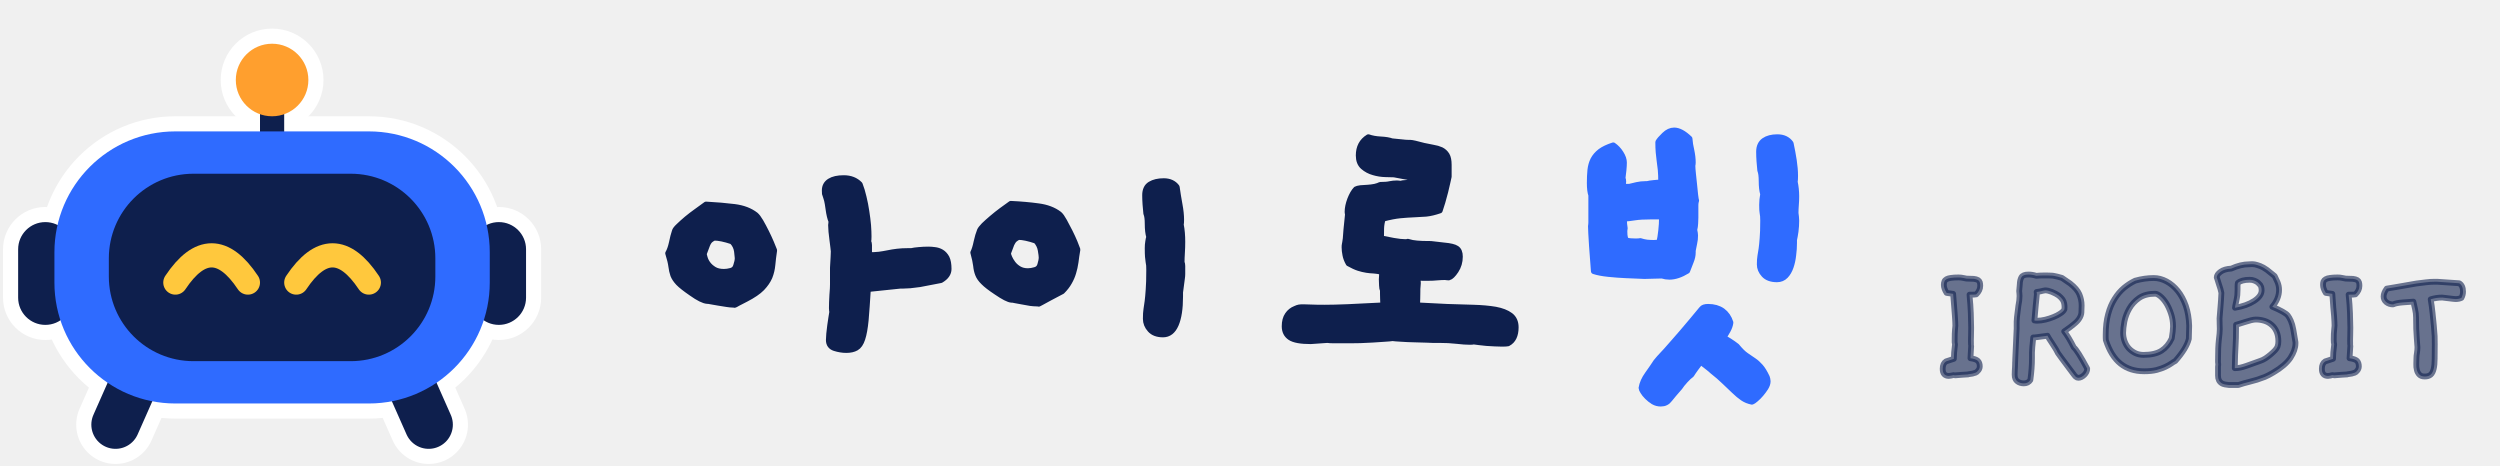
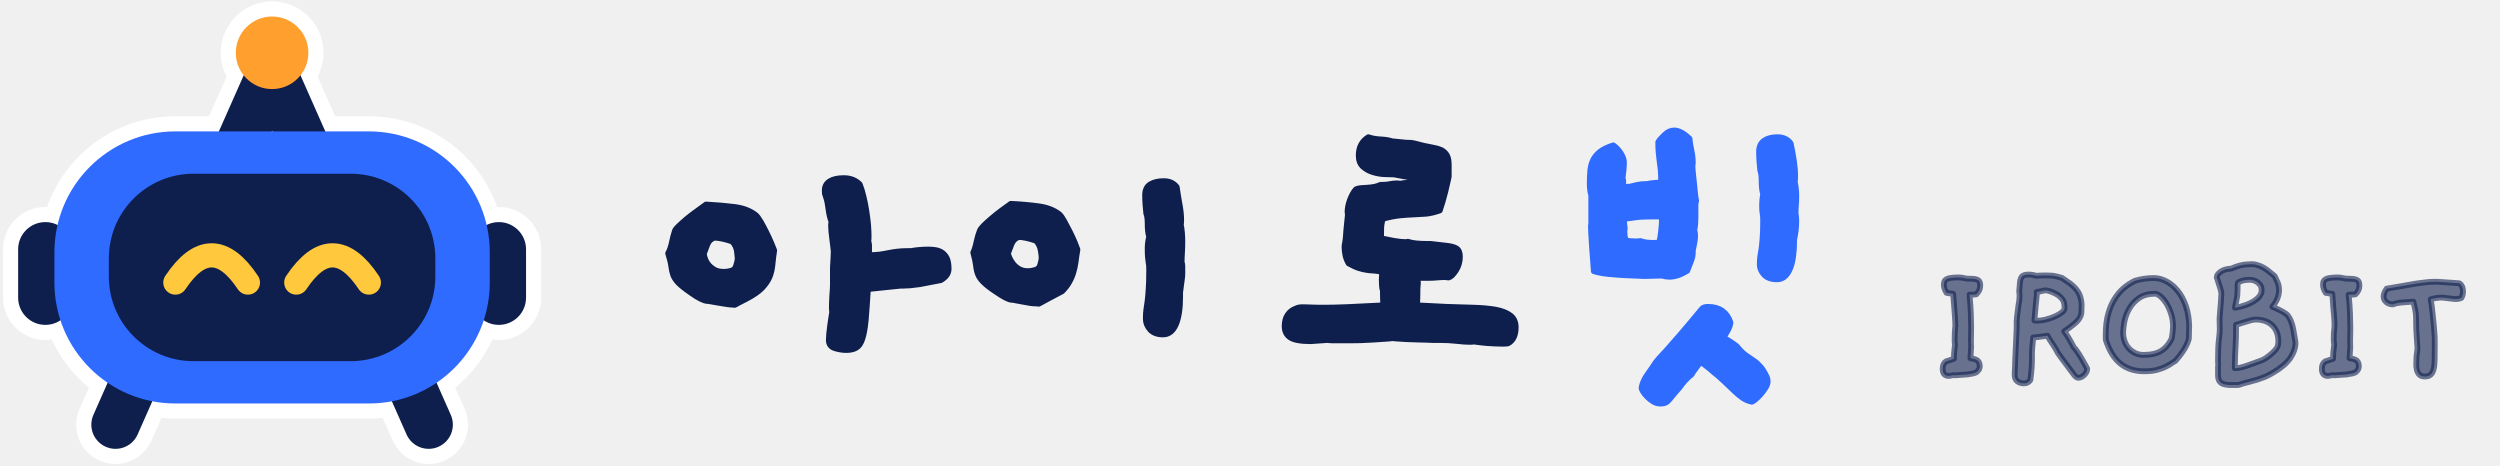
<svg xmlns="http://www.w3.org/2000/svg" viewBox="0 0 215 40" role="img" aria-label="아이로빗">
  <view id="wordmark" viewBox="55 0 159 40" preserveAspectRatio="xMinYMid meet" />
  <view id="symbol" viewBox="0 0 48 40" preserveAspectRatio="xMidYMid meet" />
  <g transform="translate(0 10) scale(0.26) translate(-10 -57)">
    <g stroke="#FFFFFF" stroke-width="10" fill="#FFFFFF" stroke-linejoin="round">
-       <line x1="100" y1="45" x2="100" y2="64" />
-       <circle cx="100" cy="45" r="12" />
+       <circle cx="100" cy="36" r="12" />
      <rect x="16" y="92" width="18" height="34" rx="9" />
      <rect x="166" y="92" width="18" height="34" rx="9" />
      <rect x="28" y="62" width="144" height="90" rx="40" />
    </g>
-     <line x1="61.05" y1="130" x2="48.21" y2="159" stroke="#FFFFFF" stroke-width="26" stroke-linecap="round" />
-     <line x1="138.95" y1="130" x2="151.79" y2="159" stroke="#FFFFFF" stroke-width="26" stroke-linecap="round" />
-     <line x1="61.05" y1="130" x2="48.21" y2="159" stroke="#0E1F4D" stroke-width="16" stroke-linecap="round" />
-     <line x1="138.95" y1="130" x2="151.79" y2="159" stroke="#0E1F4D" stroke-width="16" stroke-linecap="round" />
-     <line x1="100" y1="45" x2="100" y2="64" stroke="#0E1F4D" stroke-width="8" stroke-linecap="round" />
-     <circle cx="100" cy="45" r="12" fill="#FF9F2E" />
+     <line x1="100" y1="42" x2="48.21" y2="159" stroke="#FFFFFF" stroke-width="26" stroke-linecap="round" />
+     <line x1="100" y1="42" x2="151.79" y2="159" stroke="#FFFFFF" stroke-width="26" stroke-linecap="round" />
+     <line x1="100" y1="42" x2="48.21" y2="159" stroke="#0E1F4D" stroke-width="16" stroke-linecap="round" />
+     <line x1="100" y1="42" x2="151.79" y2="159" stroke="#0E1F4D" stroke-width="16" stroke-linecap="round" />
+     <circle cx="100" cy="36" r="12" fill="#FF9F2E" />
    <rect x="16" y="92" width="18" height="34" rx="9" fill="#0E1F4D" />
    <rect x="166" y="92" width="18" height="34" rx="9" fill="#0E1F4D" />
    <rect x="28" y="62" width="144" height="90" rx="40" fill="#2F6BFF" />
    <rect x="46" y="76" width="108" height="62" rx="28" fill="#0E1F4D" />
    <path d="M68 112 Q80 94 92 112" stroke="#FFC83D" stroke-width="8" fill="none" stroke-linecap="round" />
    <path d="M108 112 Q120 94 132 112" stroke="#FFC83D" stroke-width="8" fill="none" stroke-linecap="round" />
  </g>
  <path d="M79.09 24.44L80.91 24.09Q81.58 23.70 81.58 23.13L81.58 23.13Q81.58 22.52 81.41 22.18Q81.23 21.85 80.96 21.69Q80.69 21.53 80.38 21.50Q80.08 21.46 79.86 21.46L79.86 21.46Q79.41 21.46 79.02 21.50Q78.64 21.53 78.38 21.59L78.38 21.59L78.10 21.59Q77.58 21.59 77.17 21.64Q76.75 21.69 76.37 21.77Q75.98 21.85 75.60 21.90Q75.22 21.94 74.74 21.94L74.74 21.94L74.74 21.43Q74.74 21.24 74.74 21.08Q74.74 20.92 74.67 20.76L74.67 20.76Q74.70 20.66 74.70 20.34L74.70 20.34Q74.70 19.96 74.66 19.38Q74.61 18.81 74.51 18.18Q74.42 17.56 74.27 16.95Q74.13 16.34 73.94 15.86L73.94 15.86Q73.42 15.32 72.56 15.32L72.56 15.32Q71.79 15.32 71.36 15.59Q70.93 15.86 70.93 16.38L70.93 16.38Q70.93 16.57 70.94 16.65Q70.96 16.73 71.01 16.86Q71.06 16.98 71.12 17.22Q71.18 17.46 71.25 17.98L71.25 17.98Q71.34 18.65 71.50 19.03L71.50 19.03Q71.50 19.10 71.49 19.18Q71.47 19.26 71.47 19.35L71.47 19.35Q71.47 19.58 71.50 19.91Q71.54 20.25 71.58 20.60Q71.63 20.95 71.66 21.24Q71.70 21.53 71.70 21.62L71.70 21.62Q71.70 21.82 71.68 22.15Q71.66 22.49 71.63 23.03L71.63 23.03L71.63 24.34L71.63 24.47Q71.63 24.57 71.62 24.81Q71.60 25.05 71.58 25.37Q71.57 25.69 71.55 25.99Q71.54 26.30 71.54 26.49L71.54 26.49Q71.54 26.58 71.55 26.68Q71.57 26.78 71.57 26.84L71.57 26.84Q71.54 27 71.49 27.34Q71.44 27.67 71.39 28.02Q71.34 28.38 71.31 28.71Q71.28 29.05 71.28 29.24L71.28 29.24Q71.28 29.78 71.79 29.94Q72.30 30.10 72.78 30.10L72.78 30.10Q73.30 30.10 73.63 29.91Q73.97 29.72 74.16 29.14Q74.35 28.57 74.45 27.54Q74.54 26.52 74.64 24.86L74.64 24.86L77.42 24.57L77.65 24.57Q77.90 24.57 78.27 24.54Q78.64 24.50 79.09 24.44L79.09 24.44ZM66.58 21.53L66.58 21.53Q66.51 21.34 66.32 20.89Q66.13 20.44 65.89 19.96Q65.65 19.48 65.41 19.06Q65.17 18.65 64.98 18.49L64.98 18.49Q64.27 17.94 63.17 17.80Q62.06 17.66 60.72 17.59L60.72 17.59Q60.37 17.85 59.92 18.17Q59.47 18.49 59.07 18.82Q58.67 19.16 58.37 19.45Q58.06 19.74 58.03 19.90L58.03 19.90Q57.90 20.28 57.78 20.87Q57.65 21.46 57.46 21.78L57.46 21.78Q57.68 22.49 57.73 22.90Q57.78 23.32 57.90 23.66Q58.03 23.99 58.35 24.33Q58.67 24.66 59.47 25.21L59.47 25.21Q60.37 25.85 60.82 25.88L60.82 25.88L60.88 25.88Q60.91 25.88 61.18 25.93Q61.46 25.98 61.81 26.04Q62.16 26.10 62.50 26.15Q62.83 26.20 62.99 26.20L62.99 26.20Q63.15 26.20 63.17 26.22Q63.18 26.23 63.23 26.20Q63.28 26.17 63.46 26.07Q63.63 25.98 64.14 25.72L64.14 25.72Q65.07 25.24 65.52 24.78Q65.97 24.31 66.18 23.82Q66.38 23.32 66.43 22.76Q66.48 22.20 66.58 21.53ZM63.31 22.84L63.31 22.84Q63.22 23.19 62.88 23.29Q62.54 23.38 62.26 23.38L62.26 23.38Q61.74 23.38 61.41 23.18Q61.07 22.97 60.88 22.71Q60.69 22.46 60.61 22.18Q60.53 21.91 60.53 21.82L60.53 21.82L60.82 21.05Q60.94 20.76 61.10 20.63Q61.26 20.50 61.42 20.44L61.42 20.44Q62.00 20.44 62.96 20.76L62.96 20.76Q63.31 21.11 63.38 21.61Q63.44 22.10 63.44 22.20L63.44 22.20Q63.44 22.46 63.31 22.84Z" fill="#0E1F4D" stroke="#0E1F4D" stroke-width="0.5" stroke-linejoin="round" />
  <path d="M101.62 22.55L101.62 22.55Q101.62 22.20 101.65 21.74Q101.68 21.27 101.68 20.79L101.68 20.79Q101.68 20.41 101.65 20.04Q101.62 19.67 101.55 19.32L101.55 19.32Q101.58 19.19 101.58 18.90L101.58 18.90Q101.58 18.33 101.44 17.58Q101.30 16.82 101.20 16.09L101.20 16.09Q100.82 15.58 100.08 15.58L100.08 15.58Q99.38 15.58 98.93 15.85Q98.48 16.12 98.48 16.79L98.48 16.79Q98.48 17.14 98.51 17.58Q98.54 18.01 98.58 18.36L98.58 18.36Q98.70 18.62 98.70 19.27Q98.70 19.93 98.83 20.38L98.83 20.38Q98.77 20.57 98.74 20.81Q98.70 21.05 98.70 21.34L98.70 21.34Q98.70 21.82 98.72 22.07Q98.74 22.33 98.77 22.50Q98.80 22.68 98.82 22.82Q98.83 22.97 98.83 23.22L98.83 23.22Q98.83 24.31 98.78 24.92Q98.74 25.53 98.69 25.91Q98.64 26.30 98.59 26.60Q98.54 26.90 98.54 27.42L98.54 27.42Q98.54 27.93 98.91 28.34Q99.28 28.76 100.02 28.76L100.02 28.76Q100.75 28.76 101.12 27.91Q101.49 27.06 101.49 25.50L101.49 25.50L101.49 25.14L101.65 23.93Q101.68 23.74 101.68 23.56Q101.68 23.38 101.68 23.22L101.68 23.22Q101.68 23.03 101.68 22.87Q101.68 22.71 101.62 22.55ZM92.66 21.46L92.66 21.46Q92.59 21.27 92.42 20.84Q92.24 20.41 92 19.93Q91.76 19.45 91.52 19.02Q91.28 18.58 91.09 18.42L91.09 18.42Q90.38 17.88 89.30 17.74Q88.21 17.59 86.93 17.53L86.93 17.53Q86.58 17.78 86.14 18.10Q85.71 18.42 85.31 18.76Q84.91 19.10 84.62 19.38Q84.34 19.67 84.27 19.83L84.27 19.83Q84.11 20.22 83.98 20.81Q83.86 21.40 83.70 21.72L83.70 21.72Q83.89 22.42 83.94 22.84Q83.98 23.26 84.11 23.59Q84.24 23.93 84.58 24.26Q84.91 24.60 85.68 25.11L85.68 25.11Q86.61 25.75 86.99 25.78L86.99 25.78L87.06 25.78Q87.09 25.78 87.34 25.83Q87.60 25.88 87.94 25.94Q88.27 26.01 88.61 26.06Q88.94 26.10 89.14 26.10L89.14 26.10Q89.30 26.10 89.31 26.12Q89.33 26.14 89.38 26.10Q89.42 26.07 89.60 25.98Q89.78 25.88 90.26 25.62L90.26 25.62L91.34 25.05Q91.73 24.66 91.95 24.26Q92.18 23.86 92.30 23.45Q92.43 23.03 92.50 22.54Q92.56 22.04 92.66 21.46ZM89.46 22.78L89.46 22.78Q89.36 23.13 89.02 23.22Q88.69 23.32 88.40 23.32L88.40 23.32Q87.95 23.32 87.63 23.13Q87.31 22.94 87.10 22.66Q86.90 22.39 86.80 22.15Q86.70 21.91 86.70 21.82L86.70 21.82L86.70 21.75L86.99 20.98Q87.12 20.70 87.28 20.57Q87.44 20.44 87.60 20.38L87.60 20.38Q88.14 20.38 89.10 20.70L89.10 20.70Q89.42 21.05 89.50 21.51Q89.58 21.98 89.58 22.14L89.58 22.14Q89.58 22.39 89.46 22.78Z" fill="#0E1F4D" stroke="#0E1F4D" stroke-width="0.5" stroke-linejoin="round" />
  <path d="M129.68 29.53L129.68 29.53Q130.35 29.18 130.35 28.15L130.35 28.15Q130.35 27.48 129.89 27.13Q129.42 26.78 128.61 26.63Q127.79 26.49 126.72 26.46Q125.65 26.42 124.43 26.39L124.43 26.39L121.87 26.26Q121.87 25.98 121.89 25.66Q121.90 25.34 121.90 25.08L121.90 25.08L121.90 24.86Q121.90 24.73 121.92 24.60Q121.94 24.47 121.94 24.34L121.94 24.34Q121.94 24.22 121.92 24.10Q121.90 23.99 121.90 23.86L121.90 23.86Q122.16 23.90 122.37 23.90Q122.58 23.90 122.77 23.90L122.77 23.90Q123.25 23.90 123.62 23.86Q123.98 23.83 124.27 23.83L124.27 23.83Q124.34 23.83 124.43 23.85Q124.53 23.86 124.59 23.86L124.59 23.86Q124.85 23.80 125.20 23.27Q125.55 22.74 125.55 22.07L125.55 22.07Q125.55 21.56 125.26 21.37Q124.98 21.18 124.18 21.11L124.18 21.11L123.06 20.98Q122.61 20.98 122.34 20.97Q122.06 20.95 121.86 20.94Q121.65 20.92 121.47 20.89Q121.30 20.86 121.07 20.79L121.07 20.79Q121.01 20.82 120.85 20.82L120.85 20.82Q120.46 20.82 119.84 20.71Q119.22 20.60 118.77 20.50L118.77 20.50Q118.77 20.12 118.78 19.64Q118.80 19.16 118.93 18.81L118.93 18.81Q119.79 18.58 120.43 18.52Q121.07 18.46 121.60 18.44Q122.13 18.42 122.64 18.38Q123.15 18.33 123.82 18.10L123.82 18.10Q123.92 17.82 124.05 17.38Q124.18 16.95 124.29 16.50Q124.40 16.06 124.48 15.69Q124.56 15.32 124.59 15.19L124.59 15.19L124.59 14.17Q124.59 13.62 124.42 13.34Q124.24 13.05 123.94 12.90Q123.63 12.76 123.25 12.70Q122.86 12.63 122.45 12.54L122.45 12.54Q121.49 12.28 121.30 12.28L121.30 12.28L121.17 12.28Q120.91 12.28 120.51 12.23Q120.11 12.18 119.70 12.15L119.70 12.15Q119.34 12.02 118.74 11.99Q118.13 11.96 117.68 11.80L117.68 11.80Q116.85 12.31 116.85 13.37L116.85 13.37Q116.85 14.01 117.23 14.34Q117.62 14.68 118.13 14.82Q118.64 14.97 119.14 14.98Q119.63 15 119.89 15L119.89 15Q120.11 15.03 120.58 15.13Q121.04 15.22 121.46 15.29L121.46 15.29Q121.39 15.54 121.30 15.62Q121.20 15.70 121.09 15.72Q120.98 15.74 120.82 15.74Q120.66 15.74 120.46 15.80L120.46 15.80Q120.37 15.80 120.29 15.78Q120.21 15.77 120.14 15.77L120.14 15.77Q119.82 15.77 119.54 15.83Q119.25 15.90 118.70 15.90L118.70 15.90Q118.54 15.99 118.24 16.06Q117.94 16.12 117.62 16.14Q117.30 16.15 117.01 16.18Q116.72 16.22 116.62 16.28L116.62 16.28Q116.34 16.57 116.11 17.16Q115.89 17.75 115.89 18.23L115.89 18.23Q115.89 18.30 115.90 18.34Q115.92 18.39 115.92 18.46L115.92 18.46L115.79 19.74Q115.76 20.28 115.73 20.52Q115.70 20.76 115.68 20.86Q115.66 20.95 115.65 21.02Q115.63 21.08 115.63 21.27L115.63 21.27Q115.63 21.56 115.70 21.91Q115.76 22.26 115.98 22.65L115.98 22.65Q116.50 22.94 116.85 23.05Q117.20 23.16 117.52 23.21Q117.84 23.26 118.14 23.27Q118.45 23.29 118.86 23.38L118.86 23.38Q118.86 23.54 118.85 23.70Q118.83 23.86 118.83 24.02L118.83 24.02Q118.83 24.28 118.85 24.55Q118.86 24.82 118.93 24.98L118.93 24.98L118.93 25.24Q118.93 25.46 118.94 25.70Q118.96 25.94 118.96 26.26L118.96 26.26Q117.14 26.36 115.92 26.41Q114.70 26.46 113.94 26.46Q113.17 26.46 112.75 26.44Q112.34 26.42 112.10 26.42Q111.86 26.42 111.73 26.44Q111.60 26.46 111.41 26.55L111.41 26.55Q110.99 26.71 110.74 27.08Q110.48 27.45 110.48 28.06L110.48 28.06Q110.48 28.70 110.96 29.02Q111.44 29.34 112.72 29.34L112.72 29.34L114.16 29.24Q114.35 29.27 114.58 29.27Q114.80 29.27 115.06 29.27L115.06 29.27L116.14 29.27L116.34 29.27Q116.50 29.27 116.99 29.26Q117.49 29.24 118.05 29.21Q118.61 29.18 119.10 29.14Q119.60 29.11 119.76 29.08L119.76 29.08Q119.95 29.11 120.51 29.14Q121.07 29.18 121.65 29.19Q122.22 29.21 122.69 29.22Q123.15 29.24 123.18 29.24L123.18 29.24L123.76 29.24Q124.59 29.24 125.28 29.32Q125.97 29.40 126.42 29.40L126.42 29.40Q126.64 29.40 126.74 29.37L126.74 29.37Q126.90 29.40 127.20 29.43Q127.50 29.46 127.84 29.50Q128.18 29.53 128.53 29.54Q128.88 29.56 129.17 29.56L129.17 29.56Q129.55 29.56 129.68 29.53Z" fill="#0E1F4D" stroke="#0E1F4D" stroke-width="0.5" stroke-linejoin="round" />
  <path d="M154.42 18.33L154.42 18.33Q154.42 17.98 154.45 17.62Q154.48 17.27 154.48 16.89L154.48 16.89Q154.48 16.25 154.35 15.64L154.35 15.64Q154.38 15.48 154.38 15.13L154.38 15.13Q154.38 14.52 154.27 13.80Q154.16 13.08 154 12.34L154 12.34Q153.62 11.80 152.85 11.80L152.85 11.80Q152.14 11.80 151.71 12.10Q151.28 12.41 151.28 13.05L151.28 13.05Q151.28 13.43 151.31 13.86Q151.34 14.30 151.38 14.65L151.38 14.65Q151.50 14.94 151.50 15.59Q151.50 16.25 151.63 16.70L151.63 16.70Q151.54 17.18 151.54 17.62L151.54 17.62Q151.54 18.14 151.58 18.33Q151.63 18.52 151.63 18.97L151.63 18.97Q151.63 19.96 151.58 20.50Q151.54 21.05 151.49 21.40Q151.44 21.75 151.39 22.02Q151.34 22.30 151.34 22.74L151.34 22.74Q151.34 23.22 151.71 23.62Q152.08 24.02 152.82 24.02L152.82 24.02Q153.26 24.02 153.55 23.72Q153.84 23.42 154 22.95Q154.16 22.49 154.22 21.94Q154.29 21.40 154.29 20.89L154.29 20.89L154.29 20.63Q154.35 20.38 154.42 19.90Q154.48 19.42 154.48 18.97L154.48 18.97Q154.48 18.81 154.46 18.65Q154.45 18.49 154.42 18.33ZM145.87 17.24L145.87 17.24Q145.84 17.18 145.79 16.78Q145.74 16.38 145.70 15.90Q145.65 15.42 145.60 14.95Q145.55 14.49 145.55 14.26L145.55 14.26Q145.55 14.20 145.57 14.12Q145.58 14.04 145.58 13.98L145.58 13.98Q145.58 13.50 145.46 12.94Q145.33 12.38 145.30 11.93L145.30 11.93Q144.56 11.22 143.98 11.22L143.98 11.22Q143.54 11.22 143.14 11.61Q142.74 11.99 142.61 12.22L142.61 12.22Q142.61 12.73 142.64 13.08Q142.67 13.43 142.72 13.80Q142.77 14.17 142.82 14.60Q142.86 15.03 142.86 15.70L142.86 15.70Q142.54 15.70 142.21 15.74Q141.87 15.77 141.65 15.83L141.65 15.83L141.49 15.83Q141.14 15.83 140.77 15.91Q140.40 15.99 140.14 16.06L140.14 16.06L139.98 16.06L139.57 16.06Q139.57 15.96 139.58 15.83Q139.60 15.70 139.60 15.61L139.60 15.61Q139.60 15.45 139.54 15.32L139.54 15.32Q139.57 15.06 139.62 14.65Q139.66 14.23 139.66 13.98L139.66 13.98Q139.66 13.62 139.39 13.19Q139.12 12.76 138.74 12.50L138.74 12.50Q138.03 12.73 137.63 13.03Q137.23 13.34 137.02 13.74Q136.82 14.14 136.77 14.63Q136.72 15.13 136.72 15.74L136.72 15.74Q136.72 16.41 136.85 16.79L136.85 16.79L136.85 17.21L136.85 18.65Q136.85 18.90 136.85 19.10Q136.85 19.29 136.82 19.45L136.82 19.45Q136.82 19.80 136.91 21.18L136.91 21.18L137.07 23.32Q137.55 23.48 138.32 23.56Q139.09 23.64 139.79 23.67Q140.50 23.70 140.98 23.72Q141.46 23.74 141.39 23.74L141.39 23.74Q141.78 23.74 142.14 23.72Q142.51 23.70 142.93 23.70L142.93 23.70Q143.25 23.80 143.57 23.80L143.57 23.80Q144.27 23.80 145.10 23.29L145.10 23.29Q145.26 22.87 145.42 22.47Q145.58 22.07 145.58 21.72L145.58 21.72L145.58 21.56Q145.65 21.21 145.71 20.90Q145.78 20.60 145.78 20.25L145.78 20.25Q145.78 20.09 145.71 19.77L145.71 19.77Q145.78 19.48 145.79 19.22Q145.81 18.97 145.81 18.71L145.81 18.71L145.81 18.01Q145.81 17.82 145.81 17.62Q145.81 17.43 145.87 17.24ZM151.95 32.44L151.95 32.44Q151.66 31.83 151.39 31.53Q151.12 31.22 150.82 31.02Q150.51 30.81 150.16 30.57Q149.81 30.33 149.36 29.78L149.36 29.78Q149.04 29.53 148.75 29.35Q148.46 29.18 148.21 29.02L148.21 29.02Q148.40 28.76 148.59 28.41Q148.78 28.06 148.82 27.74L148.82 27.74Q148.62 27.10 148.13 26.74Q147.63 26.39 146.90 26.39L146.90 26.39Q146.48 26.39 146.35 26.58L146.35 26.58L145.52 27.58Q144.53 28.76 144.03 29.32Q143.54 29.88 143.30 30.15Q143.06 30.42 142.90 30.58Q142.74 30.74 142.42 31.13L142.42 31.13Q142.13 31.58 141.70 32.18Q141.26 32.79 141.17 33.37L141.17 33.37Q141.17 33.46 141.30 33.67Q141.42 33.88 141.66 34.12Q141.90 34.36 142.19 34.54Q142.48 34.71 142.83 34.71L142.83 34.71Q143.31 34.71 143.58 34.34Q143.86 33.98 144.46 33.30L144.46 33.30Q144.62 33.05 144.93 32.71Q145.23 32.38 145.46 32.22L145.46 32.22Q145.58 32.02 145.82 31.69Q146.06 31.35 146.29 31.10L146.29 31.10Q146.51 31.32 146.82 31.54Q147.12 31.77 147.25 31.90L147.25 31.90Q147.86 32.38 148.30 32.81Q148.75 33.24 149.14 33.61Q149.52 33.98 149.87 34.22Q150.22 34.46 150.67 34.55L150.67 34.55Q150.77 34.52 150.99 34.33Q151.22 34.14 151.44 33.88Q151.66 33.62 151.84 33.34Q152.02 33.05 152.02 32.79L152.02 32.79Q152.02 32.70 152 32.62Q151.98 32.54 151.95 32.44ZM141.94 18.62L142.93 18.62Q142.93 19.29 142.86 19.85Q142.80 20.41 142.70 20.86L142.70 20.86Q142.61 20.86 142.50 20.87Q142.38 20.89 142.22 20.89L142.22 20.89Q141.94 20.89 141.63 20.86Q141.33 20.82 141.07 20.73L141.07 20.73Q140.94 20.76 140.66 20.76L140.66 20.76Q140.11 20.76 139.90 20.68Q139.70 20.60 139.70 19.90L139.70 19.90Q139.70 19.83 139.71 19.77Q139.73 19.70 139.73 19.64L139.73 19.64Q139.70 19.48 139.68 19.26Q139.66 19.03 139.66 18.81L139.66 18.81Q140.08 18.78 140.59 18.70Q141.10 18.62 141.94 18.62L141.94 18.62Z" fill="#2F6BFF" stroke="#2F6BFF" stroke-width="0.5" stroke-linejoin="round" />
  <path d="M170.08 31.91L170.08 31.91Q170.03 31.99 169.90 32.05Q169.78 32.10 169.64 32.13Q169.50 32.15 169.38 32.17Q169.26 32.18 169.25 32.20L169.25 32.20Q169.04 32.22 168.77 32.23Q168.50 32.25 168.13 32.28L168.13 32.28Q168.08 32.26 168.00 32.26L168.00 32.26Q167.94 32.26 167.81 32.30Q167.68 32.33 167.60 32.33L167.60 32.33Q167.07 32.33 167.07 31.72L167.07 31.72Q167.07 31.26 167.36 31.08L167.36 31.08L168.03 30.86Q168.03 30.42 168.13 29.62L168.13 29.62Q168.11 29.54 168.10 29.44Q168.10 29.34 168.10 29.21L168.10 29.21Q168.10 28.65 168.13 28.34Q168.16 28.04 168.16 28.01L168.16 28.01Q168.16 27.86 168.15 27.68Q168.14 27.50 168.12 27.18Q168.10 26.87 168.06 26.41Q168.02 25.94 167.97 25.27L167.97 25.27L167.41 25.19Q167.17 24.81 167.17 24.50L167.17 24.50Q167.17 24.33 167.22 24.21Q167.26 24.09 167.40 24.01Q167.54 23.93 167.78 23.90Q168.03 23.86 168.43 23.86L168.43 23.86Q168.64 23.86 168.82 23.90Q168.99 23.93 169.12 23.96L169.12 23.96Q169.50 23.96 169.74 23.98Q169.98 24.01 170.10 24.08Q170.22 24.15 170.26 24.27Q170.30 24.39 170.30 24.58L170.30 24.58Q170.30 24.98 169.95 25.32L169.95 25.32Q169.89 25.34 169.38 25.34L169.38 25.34Q169.39 25.58 169.41 25.75Q169.42 25.93 169.45 26.21Q169.47 26.49 169.49 26.94Q169.50 27.40 169.52 28.18L169.52 28.18Q169.52 28.55 169.51 28.82Q169.50 29.08 169.50 29.29L169.50 29.29Q169.50 29.70 169.52 29.75L169.52 29.75L169.46 30.81Q169.92 30.87 170.09 31.03Q170.26 31.19 170.26 31.51L170.26 31.51Q170.26 31.74 170.08 31.91Z" fill="#0E1F4D" stroke="#0E1F4D" stroke-width="0.5" stroke-linejoin="round" fill-opacity="0.6" stroke-opacity="0.6" />
  <path d="M179.50 31.70L179.50 31.70Q179.50 31.99 179.25 32.24Q178.99 32.49 178.74 32.49L178.74 32.49Q178.61 32.49 178.53 32.41L178.53 32.41Q178.51 32.41 178.38 32.25Q178.26 32.09 178.08 31.85Q177.90 31.61 177.70 31.34Q177.49 31.06 177.31 30.82Q177.14 30.58 177.03 30.43Q176.93 30.28 176.94 30.30L176.94 30.30Q176.91 30.20 176.78 29.99Q176.66 29.78 176.50 29.55Q176.35 29.32 176.22 29.12Q176.10 28.92 176.08 28.87L176.08 28.87Q176.05 28.87 175.90 28.90Q175.76 28.92 175.58 28.94Q175.41 28.97 175.22 28.99Q175.04 29.02 174.94 29.02L174.94 29.02L174.86 29.02Q174.82 29.51 174.78 29.83Q174.75 30.15 174.75 30.31L174.75 30.31L174.75 30.81Q174.75 31.67 174.61 32.68L174.61 32.68Q174.42 32.97 174.05 32.97L174.05 32.97Q173.73 32.97 173.50 32.80Q173.26 32.63 173.26 32.22L173.26 32.22Q173.26 32.09 173.27 31.90Q173.28 31.72 173.29 31.53Q173.30 31.34 173.30 31.18Q173.31 31.03 173.31 30.98L173.31 30.98L173.31 30.90L173.42 28.49Q173.44 28.28 173.43 27.98Q173.42 27.67 173.46 27.27L173.46 27.27L173.58 26.31Q173.68 25.82 173.68 25.46L173.68 25.46Q173.68 25.35 173.67 25.25Q173.66 25.14 173.65 25.03L173.65 25.03Q173.65 25.03 173.70 24.47L173.70 24.47Q173.71 24.09 173.84 23.85Q173.97 23.61 174.45 23.61L174.45 23.61Q174.78 23.61 175.12 23.72L175.12 23.72Q175.44 23.69 175.69 23.69Q175.94 23.69 176.11 23.69L176.11 23.69Q176.27 23.69 176.40 23.70Q176.53 23.70 176.66 23.73Q176.78 23.75 176.94 23.79Q177.10 23.83 177.33 23.90L177.33 23.90L178.03 24.38Q178.62 24.84 178.82 25.30Q179.02 25.77 179.02 26.28L179.02 26.28Q179.02 26.63 179.00 26.88Q178.98 27.13 178.83 27.37Q178.69 27.61 178.38 27.86Q178.08 28.12 177.52 28.50L177.52 28.50Q177.89 28.97 178.35 29.88L178.35 29.88Q178.64 30.10 179.50 31.70ZM177.54 26.60L177.54 26.60Q177.55 26.54 177.55 26.42L177.55 26.42Q177.55 26.26 177.52 26.10Q177.49 25.93 177.38 25.76Q177.26 25.59 177.05 25.42Q176.83 25.26 176.45 25.10L176.45 25.10Q176.11 24.97 175.89 24.97L175.89 24.97Q175.82 24.98 175.71 25L175.71 25Q175.62 25.03 175.47 25.06Q175.33 25.08 175.15 25.11L175.15 25.11Q175.17 25.21 175.17 25.30Q175.17 25.38 175.14 25.62Q175.12 25.86 175.07 26.31Q175.02 26.76 174.96 27.56L174.96 27.56Q175.02 27.58 175.09 27.58Q175.15 27.58 175.22 27.58L175.22 27.58Q175.52 27.58 175.90 27.49Q176.27 27.40 176.61 27.26Q176.94 27.13 177.20 26.95Q177.46 26.78 177.54 26.60Z" fill="#0E1F4D" stroke="#0E1F4D" stroke-width="0.5" stroke-linejoin="round" fill-opacity="0.6" stroke-opacity="0.6" />
  <path d="M188.27 28.02L188.24 29.14Q188.03 29.98 187.06 31.06L187.06 31.06Q186.93 31.11 186.73 31.26Q186.53 31.40 186.22 31.55Q185.90 31.70 185.46 31.82Q185.01 31.93 184.40 31.93L184.40 31.93Q183.18 31.93 182.37 31.28Q181.55 30.63 181.10 29.24L181.10 29.24Q181.09 29.13 181.09 29.02Q181.09 28.90 181.09 28.78L181.09 28.78Q181.09 27.78 181.30 27.02Q181.50 26.26 181.86 25.70Q182.21 25.14 182.66 24.76Q183.12 24.38 183.62 24.14L183.62 24.14Q184.43 23.91 185.22 23.91L185.22 23.91Q185.78 23.91 186.32 24.20Q186.86 24.49 187.29 25.02Q187.71 25.54 187.98 26.30Q188.24 27.06 188.27 28.02L188.27 28.02ZM186.77 29.10L186.77 29.10Q186.88 28.44 186.88 28.07L186.88 28.07Q186.88 27.46 186.70 26.95Q186.53 26.44 186.29 26.06Q186.05 25.69 185.78 25.47Q185.52 25.26 185.34 25.26L185.34 25.26Q184.50 25.26 183.96 25.63Q183.42 26.01 183.12 26.54Q182.82 27.06 182.70 27.64Q182.59 28.22 182.59 28.62L182.59 28.62Q182.59 28.98 182.71 29.33Q182.83 29.67 183.06 29.94Q183.30 30.20 183.62 30.36Q183.94 30.52 184.35 30.52L184.35 30.52Q185.33 30.52 185.89 30.16Q186.45 29.80 186.77 29.10Z" fill="#0E1F4D" stroke="#0E1F4D" stroke-width="0.5" stroke-linejoin="round" fill-opacity="0.6" stroke-opacity="0.6" />
  <path d="M197.22 28.31L197.41 29.43L197.41 29.54Q197.41 30.10 196.98 30.77Q196.54 31.43 195.50 32.04L195.50 32.04Q195.10 32.28 194.77 32.42Q194.43 32.55 194.09 32.66Q193.74 32.76 193.36 32.86Q192.98 32.95 192.50 33.11L192.50 33.11L191.68 33.11Q191.30 33.08 191.10 32.98Q190.91 32.87 190.83 32.70Q190.75 32.54 190.75 32.30Q190.75 32.06 190.75 31.74L190.75 31.74Q190.75 31.64 190.75 31.54Q190.75 31.45 190.77 31.34L190.77 31.34Q190.75 31.26 190.75 31.16Q190.75 31.06 190.75 30.94L190.75 30.94Q190.75 29.85 190.82 29.24Q190.90 28.63 190.90 28.30L190.90 28.30Q190.90 28.10 190.89 27.88Q190.88 27.66 190.88 27.38L190.88 27.38Q190.91 26.95 190.96 26.41Q191.01 25.86 191.04 25.19L191.04 25.19Q191.02 25.06 190.96 24.85Q190.90 24.63 190.82 24.42Q190.75 24.20 190.70 24.03Q190.64 23.86 190.64 23.86L190.64 23.86Q190.64 23.61 190.97 23.37Q191.30 23.13 191.89 23.10L191.89 23.10Q192.70 22.73 193.41 22.73L193.41 22.73Q193.47 22.73 193.60 22.72Q193.73 22.71 193.92 22.74Q194.11 22.78 194.38 22.88Q194.64 22.98 194.96 23.21L194.96 23.21L195.62 23.74L195.86 24.25Q196.00 24.58 196.00 24.92L196.00 24.92Q196.00 25.69 195.42 26.38L195.42 26.38Q196.51 26.84 196.75 27.13L196.75 27.13Q196.88 27.30 197.01 27.59Q197.14 27.88 197.22 28.31L197.22 28.31ZM194.46 24.66L194.46 24.66Q194.45 24.62 194.38 24.51Q194.30 24.41 194.18 24.30Q194.05 24.20 193.87 24.13Q193.70 24.06 193.47 24.06L193.47 24.06Q192.78 24.06 192.46 24.33L192.46 24.33Q192.43 24.44 192.43 24.58Q192.43 24.73 192.43 24.92Q192.43 25.11 192.41 25.38Q192.38 25.64 192.30 25.99L192.30 25.99Q192.21 26.38 192.21 26.47L192.21 26.47Q193.22 26.30 193.86 25.88Q194.50 25.46 194.50 24.97L194.50 24.97Q194.50 24.89 194.49 24.82Q194.48 24.74 194.46 24.66ZM195.87 29.80L195.87 29.80Q195.94 29.61 195.94 29.35L195.94 29.35Q195.94 28.87 195.78 28.51Q195.62 28.15 195.35 27.93Q195.09 27.70 194.74 27.59Q194.38 27.48 194.00 27.48L194.00 27.48Q193.84 27.48 193.59 27.54Q193.34 27.61 193.08 27.69Q192.82 27.77 192.60 27.84Q192.38 27.91 192.30 27.93L192.30 27.93L192.30 28.30Q192.30 28.73 192.29 29.06Q192.27 29.38 192.26 29.74Q192.24 30.10 192.22 30.55Q192.21 31 192.19 31.66L192.19 31.66L192.27 31.66Q192.64 31.66 193.20 31.46L193.20 31.46L194.40 31.03Q194.59 30.97 194.83 30.82Q195.07 30.66 195.28 30.48Q195.49 30.30 195.66 30.12Q195.82 29.94 195.87 29.80Z" fill="#0E1F4D" stroke="#0E1F4D" stroke-width="0.5" stroke-linejoin="round" fill-opacity="0.6" stroke-opacity="0.6" />
  <path d="M202.69 31.91L202.69 31.91Q202.64 31.99 202.51 32.05Q202.38 32.10 202.25 32.13Q202.11 32.15 201.99 32.17Q201.87 32.18 201.86 32.20L201.86 32.20Q201.65 32.22 201.38 32.23Q201.10 32.25 200.74 32.28L200.74 32.28Q200.69 32.26 200.61 32.26L200.61 32.26Q200.54 32.26 200.42 32.30Q200.29 32.33 200.21 32.33L200.21 32.33Q199.68 32.33 199.68 31.72L199.68 31.72Q199.68 31.26 199.97 31.08L199.97 31.08L200.64 30.86Q200.64 30.42 200.74 29.62L200.74 29.62Q200.72 29.54 200.71 29.44Q200.70 29.34 200.70 29.21L200.70 29.21Q200.70 28.65 200.74 28.34Q200.77 28.04 200.77 28.01L200.77 28.01Q200.77 27.86 200.76 27.68Q200.75 27.50 200.73 27.18Q200.70 26.87 200.66 26.41Q200.62 25.94 200.58 25.27L200.58 25.27L200.02 25.19Q199.78 24.81 199.78 24.50L199.78 24.50Q199.78 24.33 199.82 24.21Q199.87 24.09 200.01 24.01Q200.14 23.93 200.39 23.90Q200.64 23.86 201.04 23.86L201.04 23.86Q201.25 23.86 201.42 23.90Q201.60 23.93 201.73 23.96L201.73 23.96Q202.11 23.96 202.35 23.98Q202.59 24.01 202.71 24.08Q202.83 24.15 202.87 24.27Q202.91 24.39 202.91 24.58L202.91 24.58Q202.91 24.98 202.56 25.32L202.56 25.32Q202.50 25.34 201.98 25.34L201.98 25.34Q202.00 25.58 202.02 25.75Q202.03 25.93 202.06 26.21Q202.08 26.49 202.10 26.94Q202.11 27.40 202.13 28.18L202.13 28.18Q202.13 28.55 202.12 28.82Q202.11 29.08 202.11 29.29L202.11 29.29Q202.11 29.70 202.13 29.75L202.13 29.75L202.06 30.81Q202.53 30.87 202.70 31.03Q202.86 31.19 202.86 31.51L202.86 31.51Q202.86 31.74 202.69 31.91Z" fill="#0E1F4D" stroke="#0E1F4D" stroke-width="0.5" stroke-linejoin="round" fill-opacity="0.6" stroke-opacity="0.6" />
  <path d="M211.68 25.62L211.68 25.62Q211.46 25.72 211.18 25.72L211.18 25.72Q211.10 25.72 210.95 25.70Q210.80 25.69 210.62 25.66Q210.45 25.64 210.28 25.62Q210.11 25.59 210.03 25.59L210.03 25.59Q209.52 25.59 209.04 25.74L209.04 25.74Q209.14 26.34 209.20 26.92Q209.26 27.50 209.31 28Q209.36 28.50 209.38 28.91Q209.39 29.32 209.39 29.61L209.39 29.61Q209.39 30.33 209.38 30.85Q209.38 31.37 209.30 31.71Q209.22 32.06 209.04 32.22Q208.86 32.38 208.53 32.38L208.53 32.38Q208.21 32.38 208.06 32.21Q207.90 32.04 207.85 31.81Q207.79 31.58 207.80 31.32Q207.81 31.06 207.81 30.89L207.81 30.89Q207.81 30.58 207.86 30.34Q207.90 30.09 207.90 29.86L207.90 29.86Q207.90 29.75 207.84 29.06Q207.78 28.36 207.78 27.30L207.78 27.30Q207.78 26.95 207.70 26.61Q207.63 26.26 207.55 25.94L207.55 25.94L206.61 26.01Q206.03 26.06 205.81 26.18L205.81 26.18Q205.47 26.18 205.23 25.99Q204.99 25.80 204.99 25.50L204.99 25.50Q204.99 25.19 205.26 24.82L205.26 24.82Q205.34 24.81 205.98 24.70Q206.62 24.60 207.82 24.38L207.82 24.38L208.62 24.28Q209.01 24.23 209.36 24.23L209.36 24.23L209.60 24.23L211.49 24.36Q211.82 24.55 211.82 25.08L211.82 25.08Q211.82 25.37 211.68 25.62Z" fill="#0E1F4D" stroke="#0E1F4D" stroke-width="0.5" stroke-linejoin="round" fill-opacity="0.6" stroke-opacity="0.6" />
</svg>
